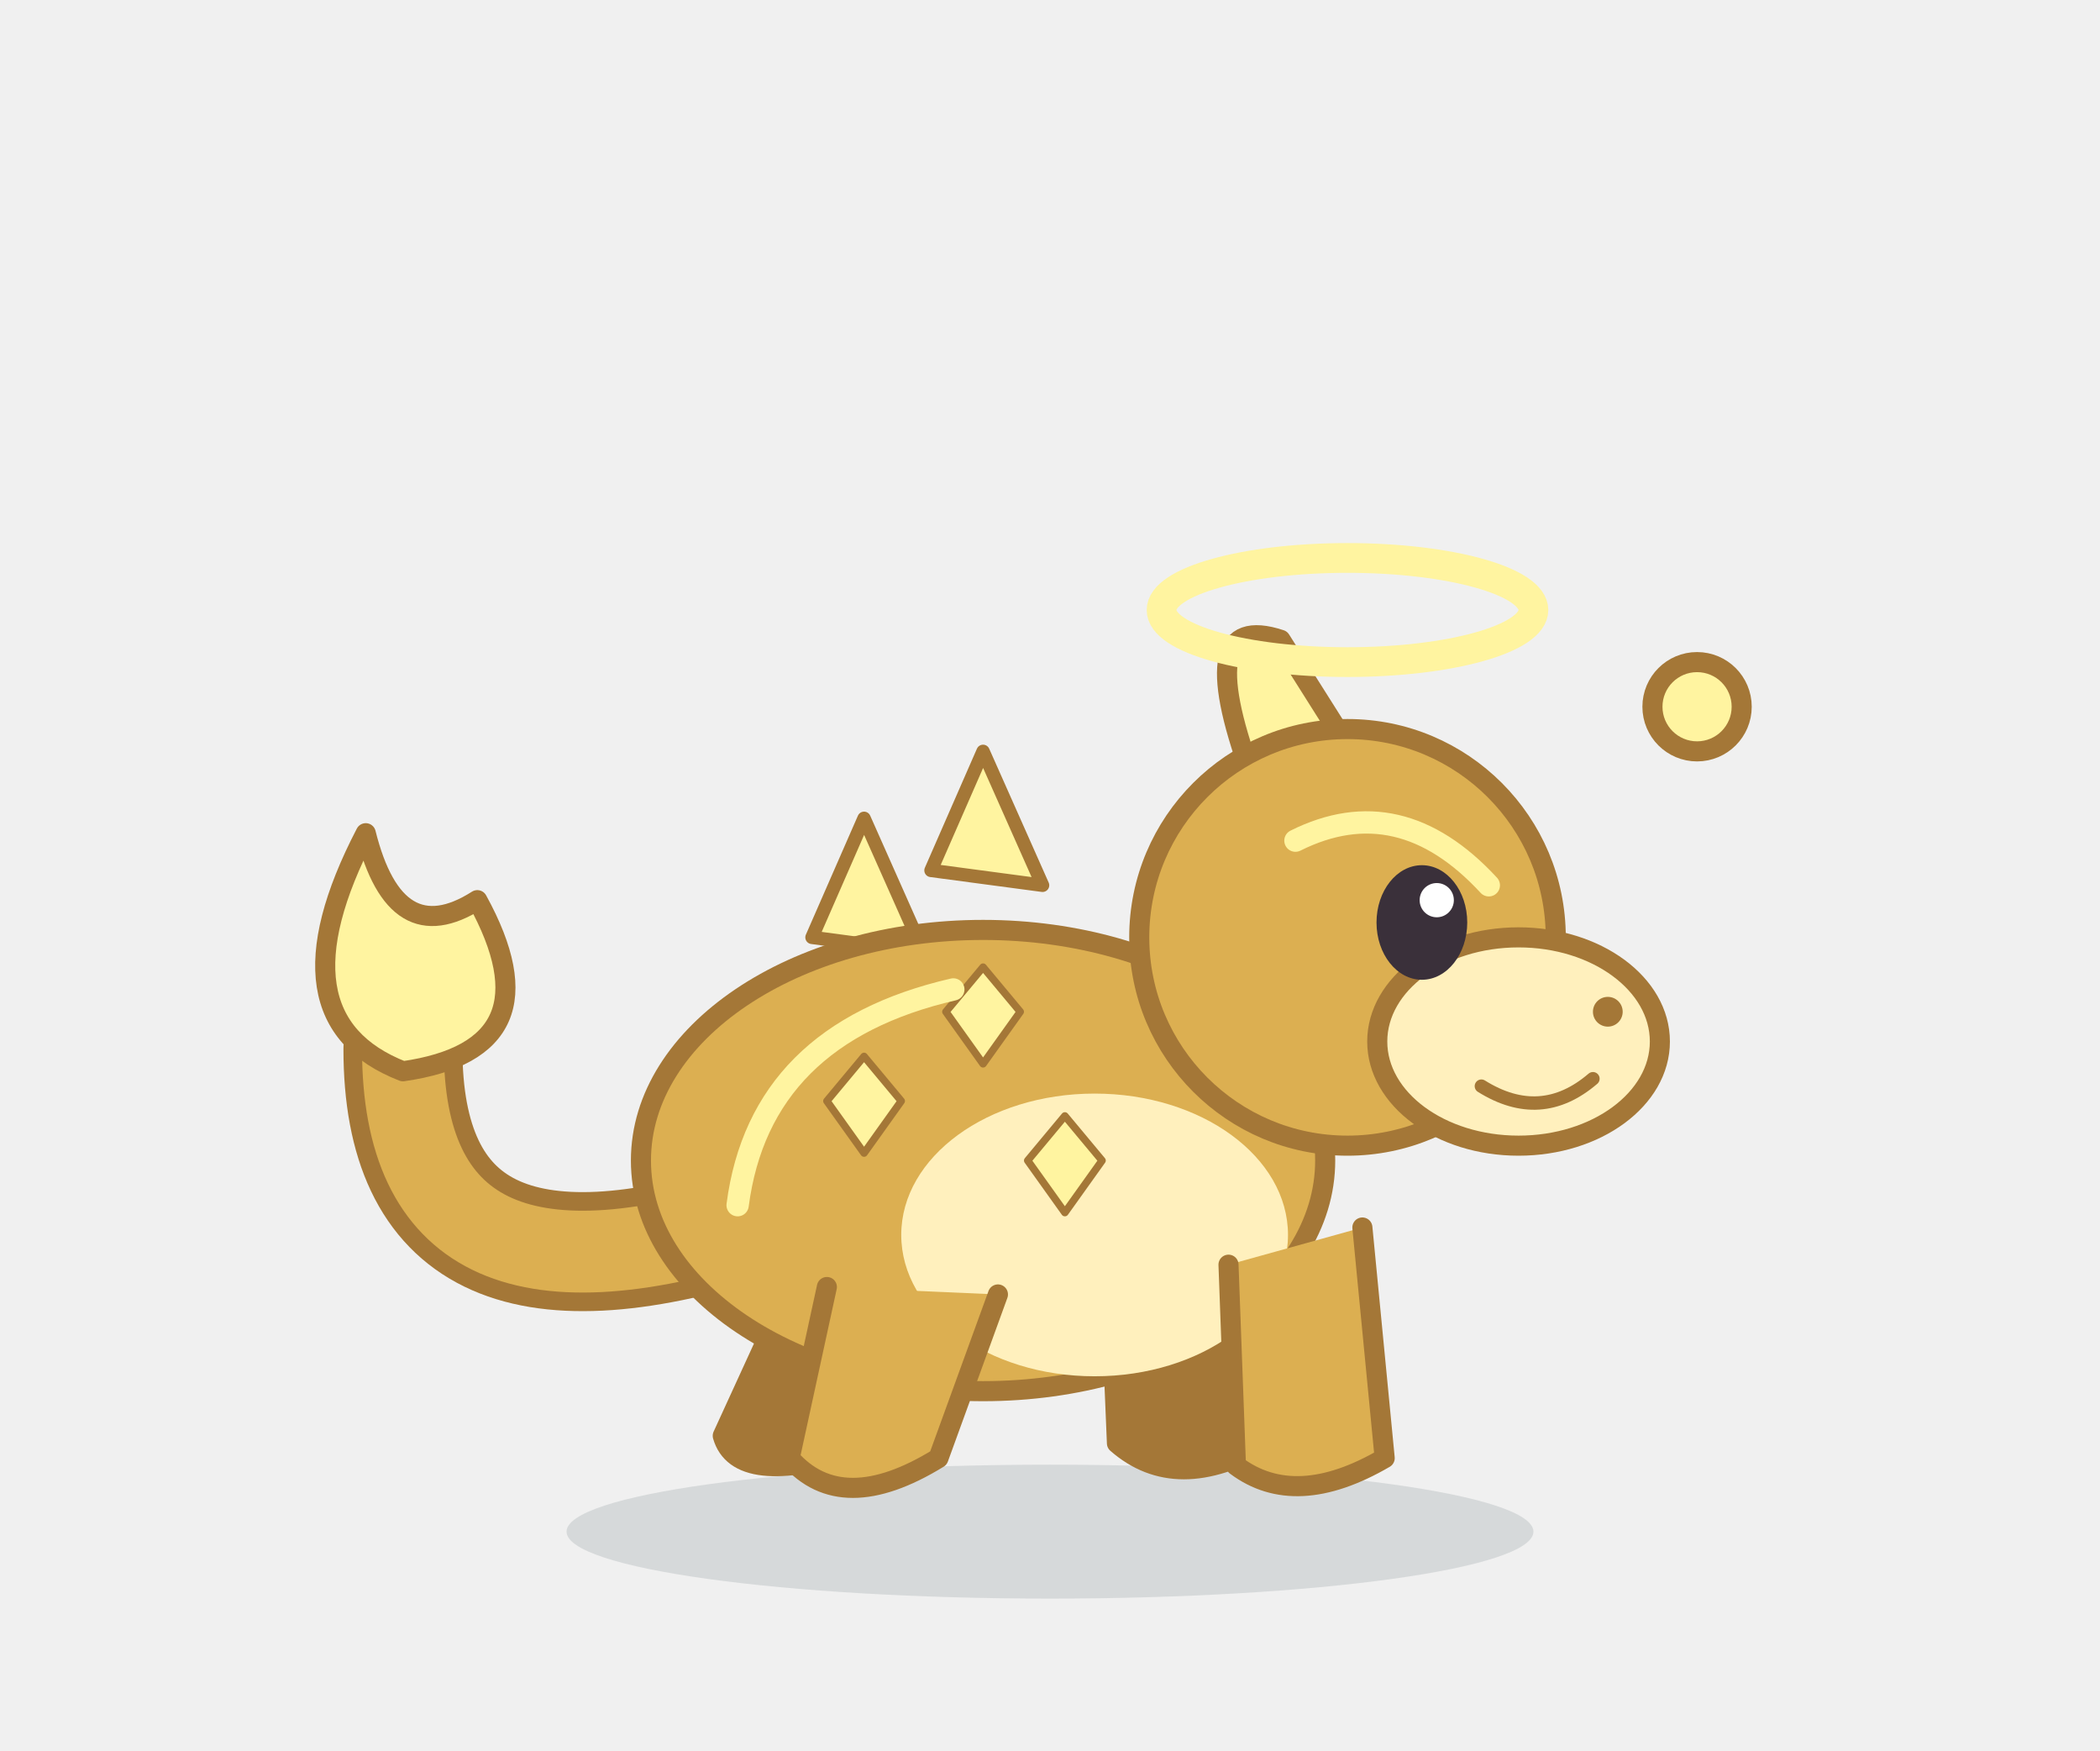
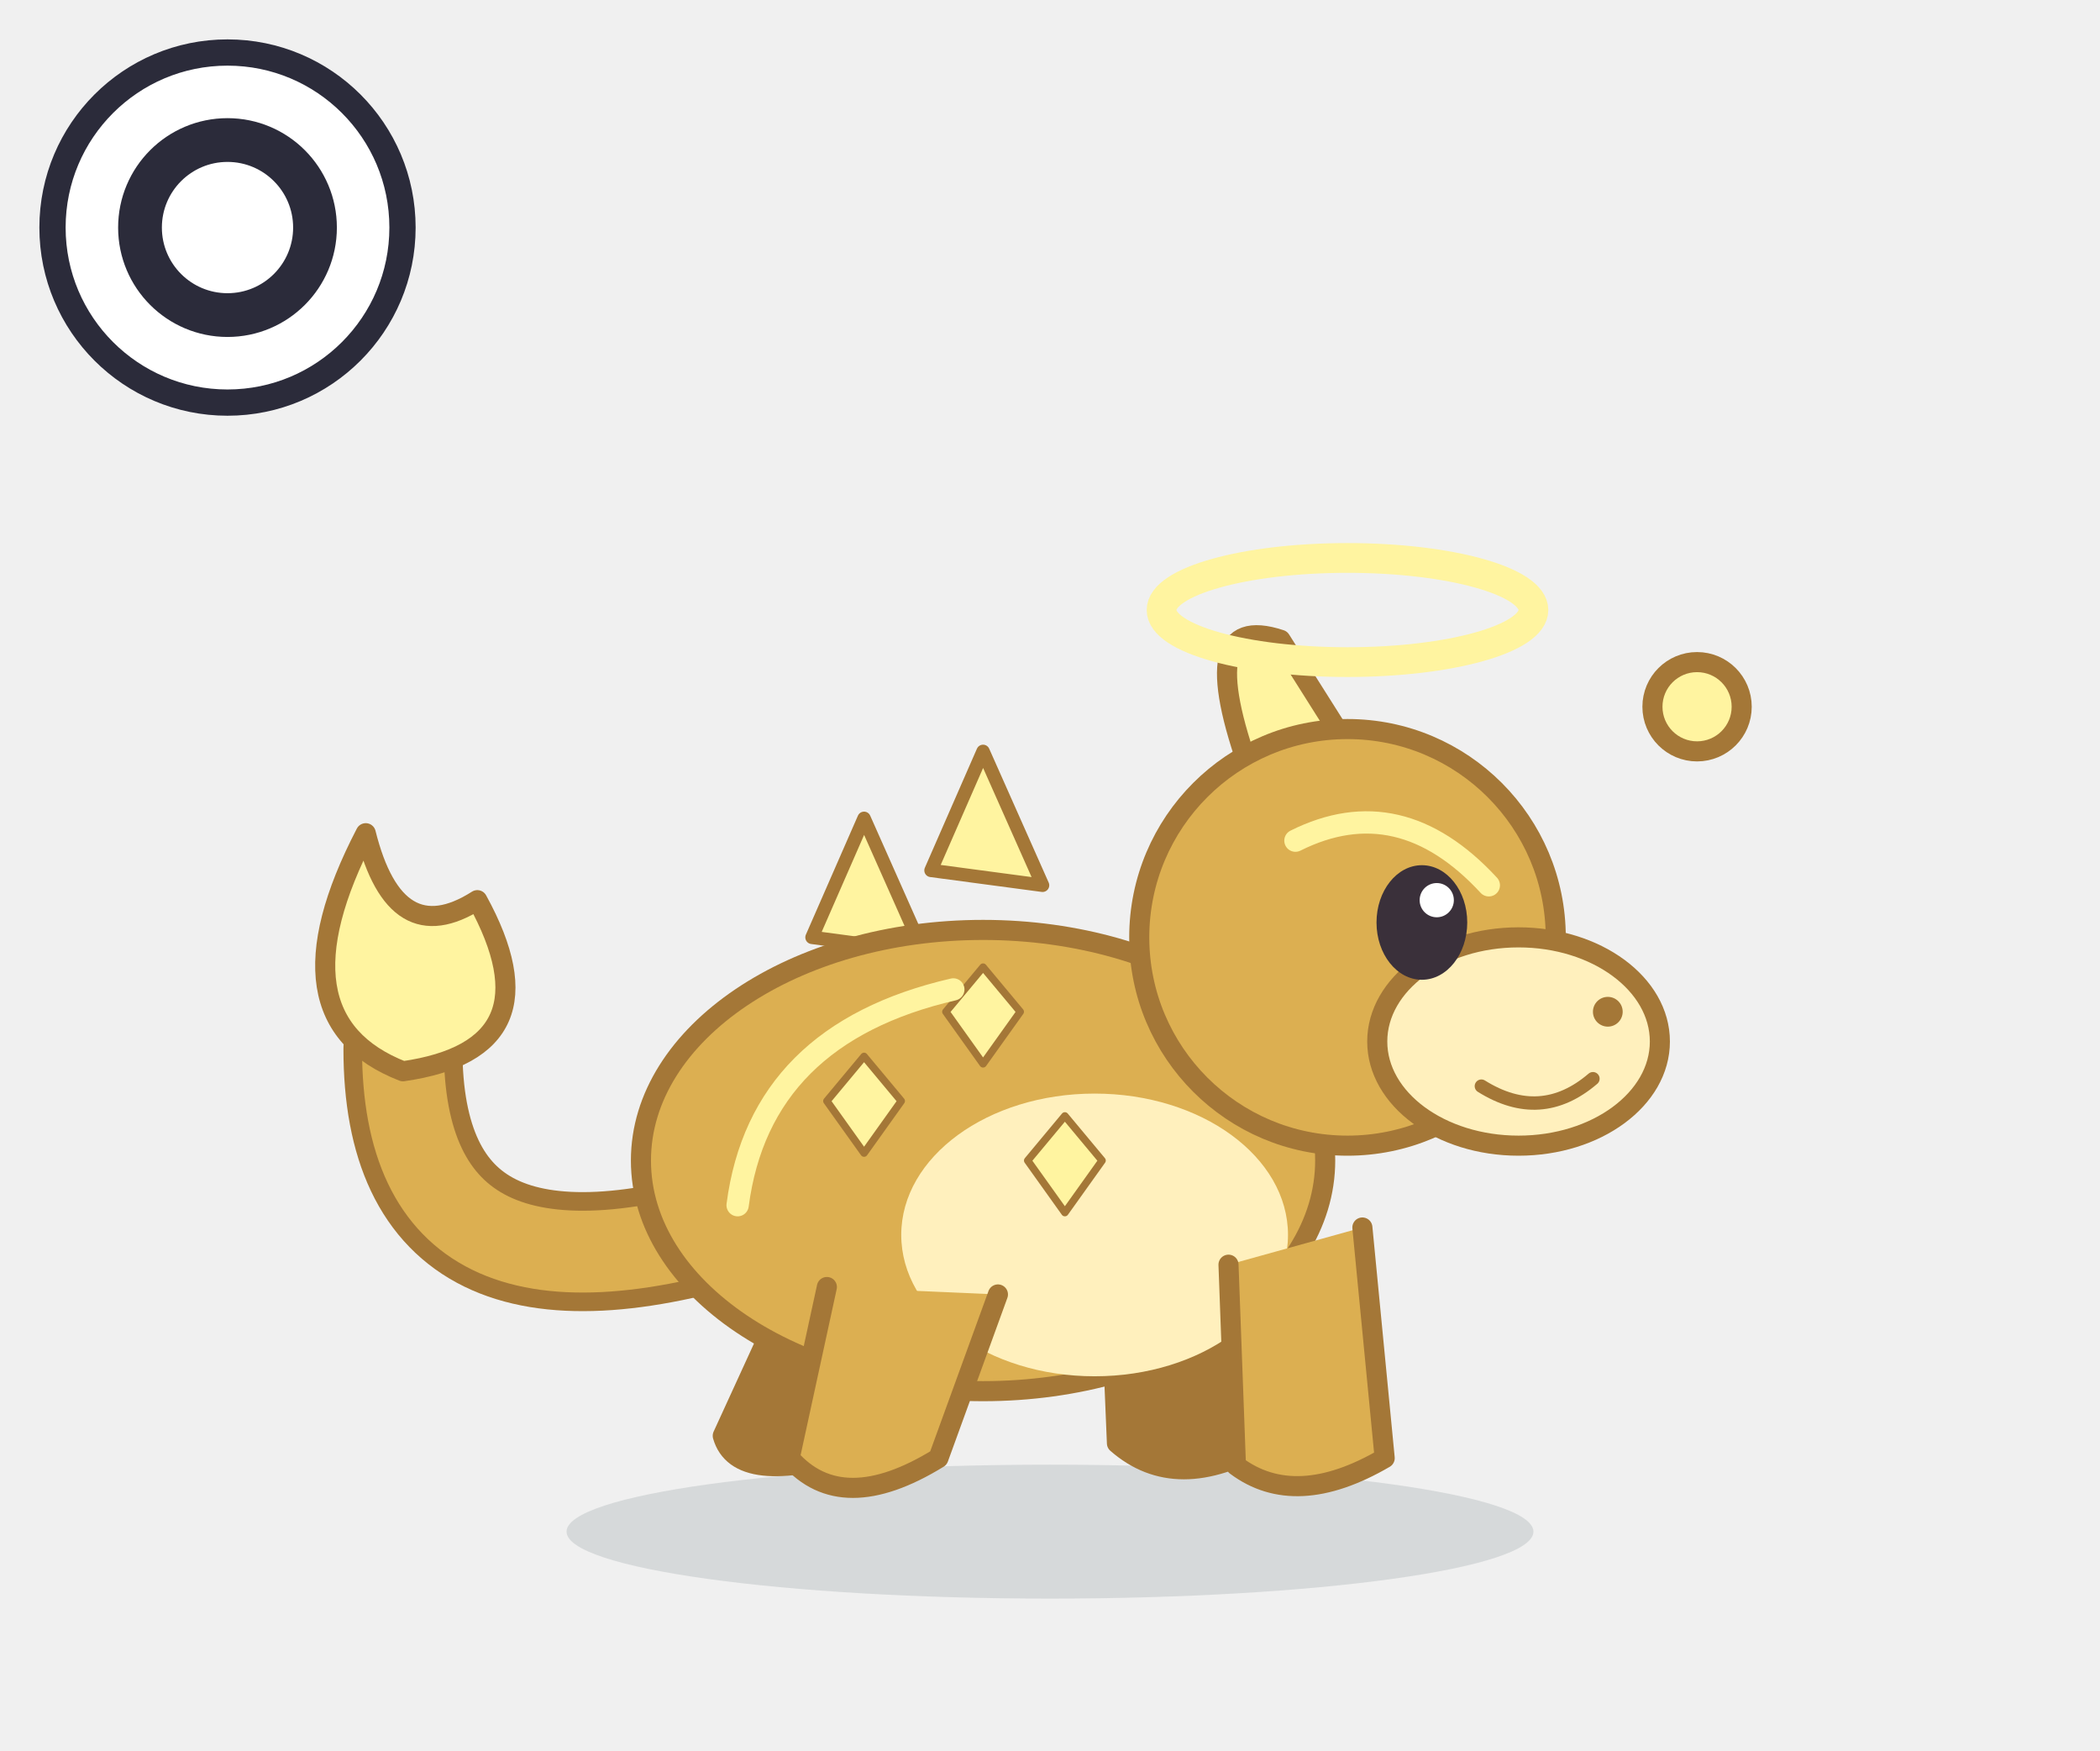
<svg xmlns="http://www.w3.org/2000/svg" width="240" height="200" viewBox="0 0 240 200">
  <defs>
    <linearGradient id="rainbow" x1="0" y1="0" x2="1" y2="1">
      <stop stop-color="#E9A8AB" />
      <stop offset=".32" stop-color="#F0D486" />
      <stop offset=".60" stop-color="#82CDB7" />
      <stop offset="1" stop-color="#9B8DDD" />
    </linearGradient>
  </defs>
  <ellipse cx="120" cy="175" rx="55.25" ry="7.65" fill="#293F45" opacity=".13" />
  <g transform="translate(18 25.5) scale(0.85)" stroke="#A47737" stroke-width="2.7" stroke-linejoin="round" stroke-linecap="round">
    <path d="M80 134 Q33 149 33 111" stroke="#A47737" stroke-width="16" fill="none" />
    <path d="M80 134 Q33 149 33 111" stroke="#DCAF51" stroke-width="11" fill="none" />
    <path d="M33 114 Q15 107 28 82 Q32 98 43 91 Q54 111 33 114Z" fill="#FFF4A0" />
    <path d="M88 96 l7 -16 8 18Z" fill="#FFF4A0" stroke="#A47737" stroke-width="1.8" />
    <path d="M104 87 l7 -16 8 18Z" fill="#FFF4A0" stroke="#A47737" stroke-width="1.8" />
    <path d="M87 139 L76 163 Q78 170 94 165 L106 141 M128 140 L129 164 Q137 171 149 164 L149 135" fill="#A47737" />
    <ellipse cx="111" cy="126" rx="46" ry="31" fill="#DCAF51" />
    <ellipse cx="126" cy="136" rx="26" ry="19" fill="#FFF0BD" stroke="none" />
    <path d="M90 143 L85 166 Q92 174 105 166 L113 144 M144 140 L145 167 Q153 173 165 166 L162 135" fill="#DCAF51" />
    <path d="M147 74 Q139 52 151 56 L163 75Z" fill="#FFF4A0" />
    <circle cx="160" cy="96" r="28" fill="#DCAF51" />
    <ellipse cx="183" cy="110" rx="19" ry="14" fill="#FFF0BD" />
    <ellipse cx="170" cy="94" rx="6.1" ry="7.7" fill="#3A303A" stroke="none" />
    <circle cx="172" cy="91" r="2.3" fill="white" stroke="none" />
    <circle cx="195" cy="106" r="2" fill="#A47737" stroke="none" />
    <path d="M178 116 Q186 121 193 115" fill="none" stroke-width="1.8" />
    <path d="M95 112 l5 6 -5 7 -5 -7Z" fill="#FFF4A0" stroke="#A47737" stroke-width="1" />
    <path d="M111 100 l5 6 -5 7 -5 -7Z" fill="#FFF4A0" stroke="#A47737" stroke-width="1" />
    <path d="M122 120 l5 6 -5 7 -5 -7Z" fill="#FFF4A0" stroke="#A47737" stroke-width="1" />
    <path d="M78 132 Q81 109 107 103 M153 83 Q167 76 179 89" fill="none" stroke="#FFF4A0" stroke-width="3" stroke-linecap="round" />
    <ellipse cx="160" cy="52" rx="25" ry="7" fill="none" stroke="#FFF4A0" stroke-width="4" />
    <circle cx="207" cy="65" r="6" fill="#FFF4A0" stroke="#A47737" />
  </g>
+   <g data-variant-badge="golden" aria-hidden="true">
+     <circle cx="26" cy="26" r="20" fill="#FFFFFF" stroke="#2B2B3A" stroke-width="3" />
+     <circle cx="26" cy="26" r="10" fill="none" stroke="#2B2B3A" stroke-width="5" />
+   </g>
</svg>
